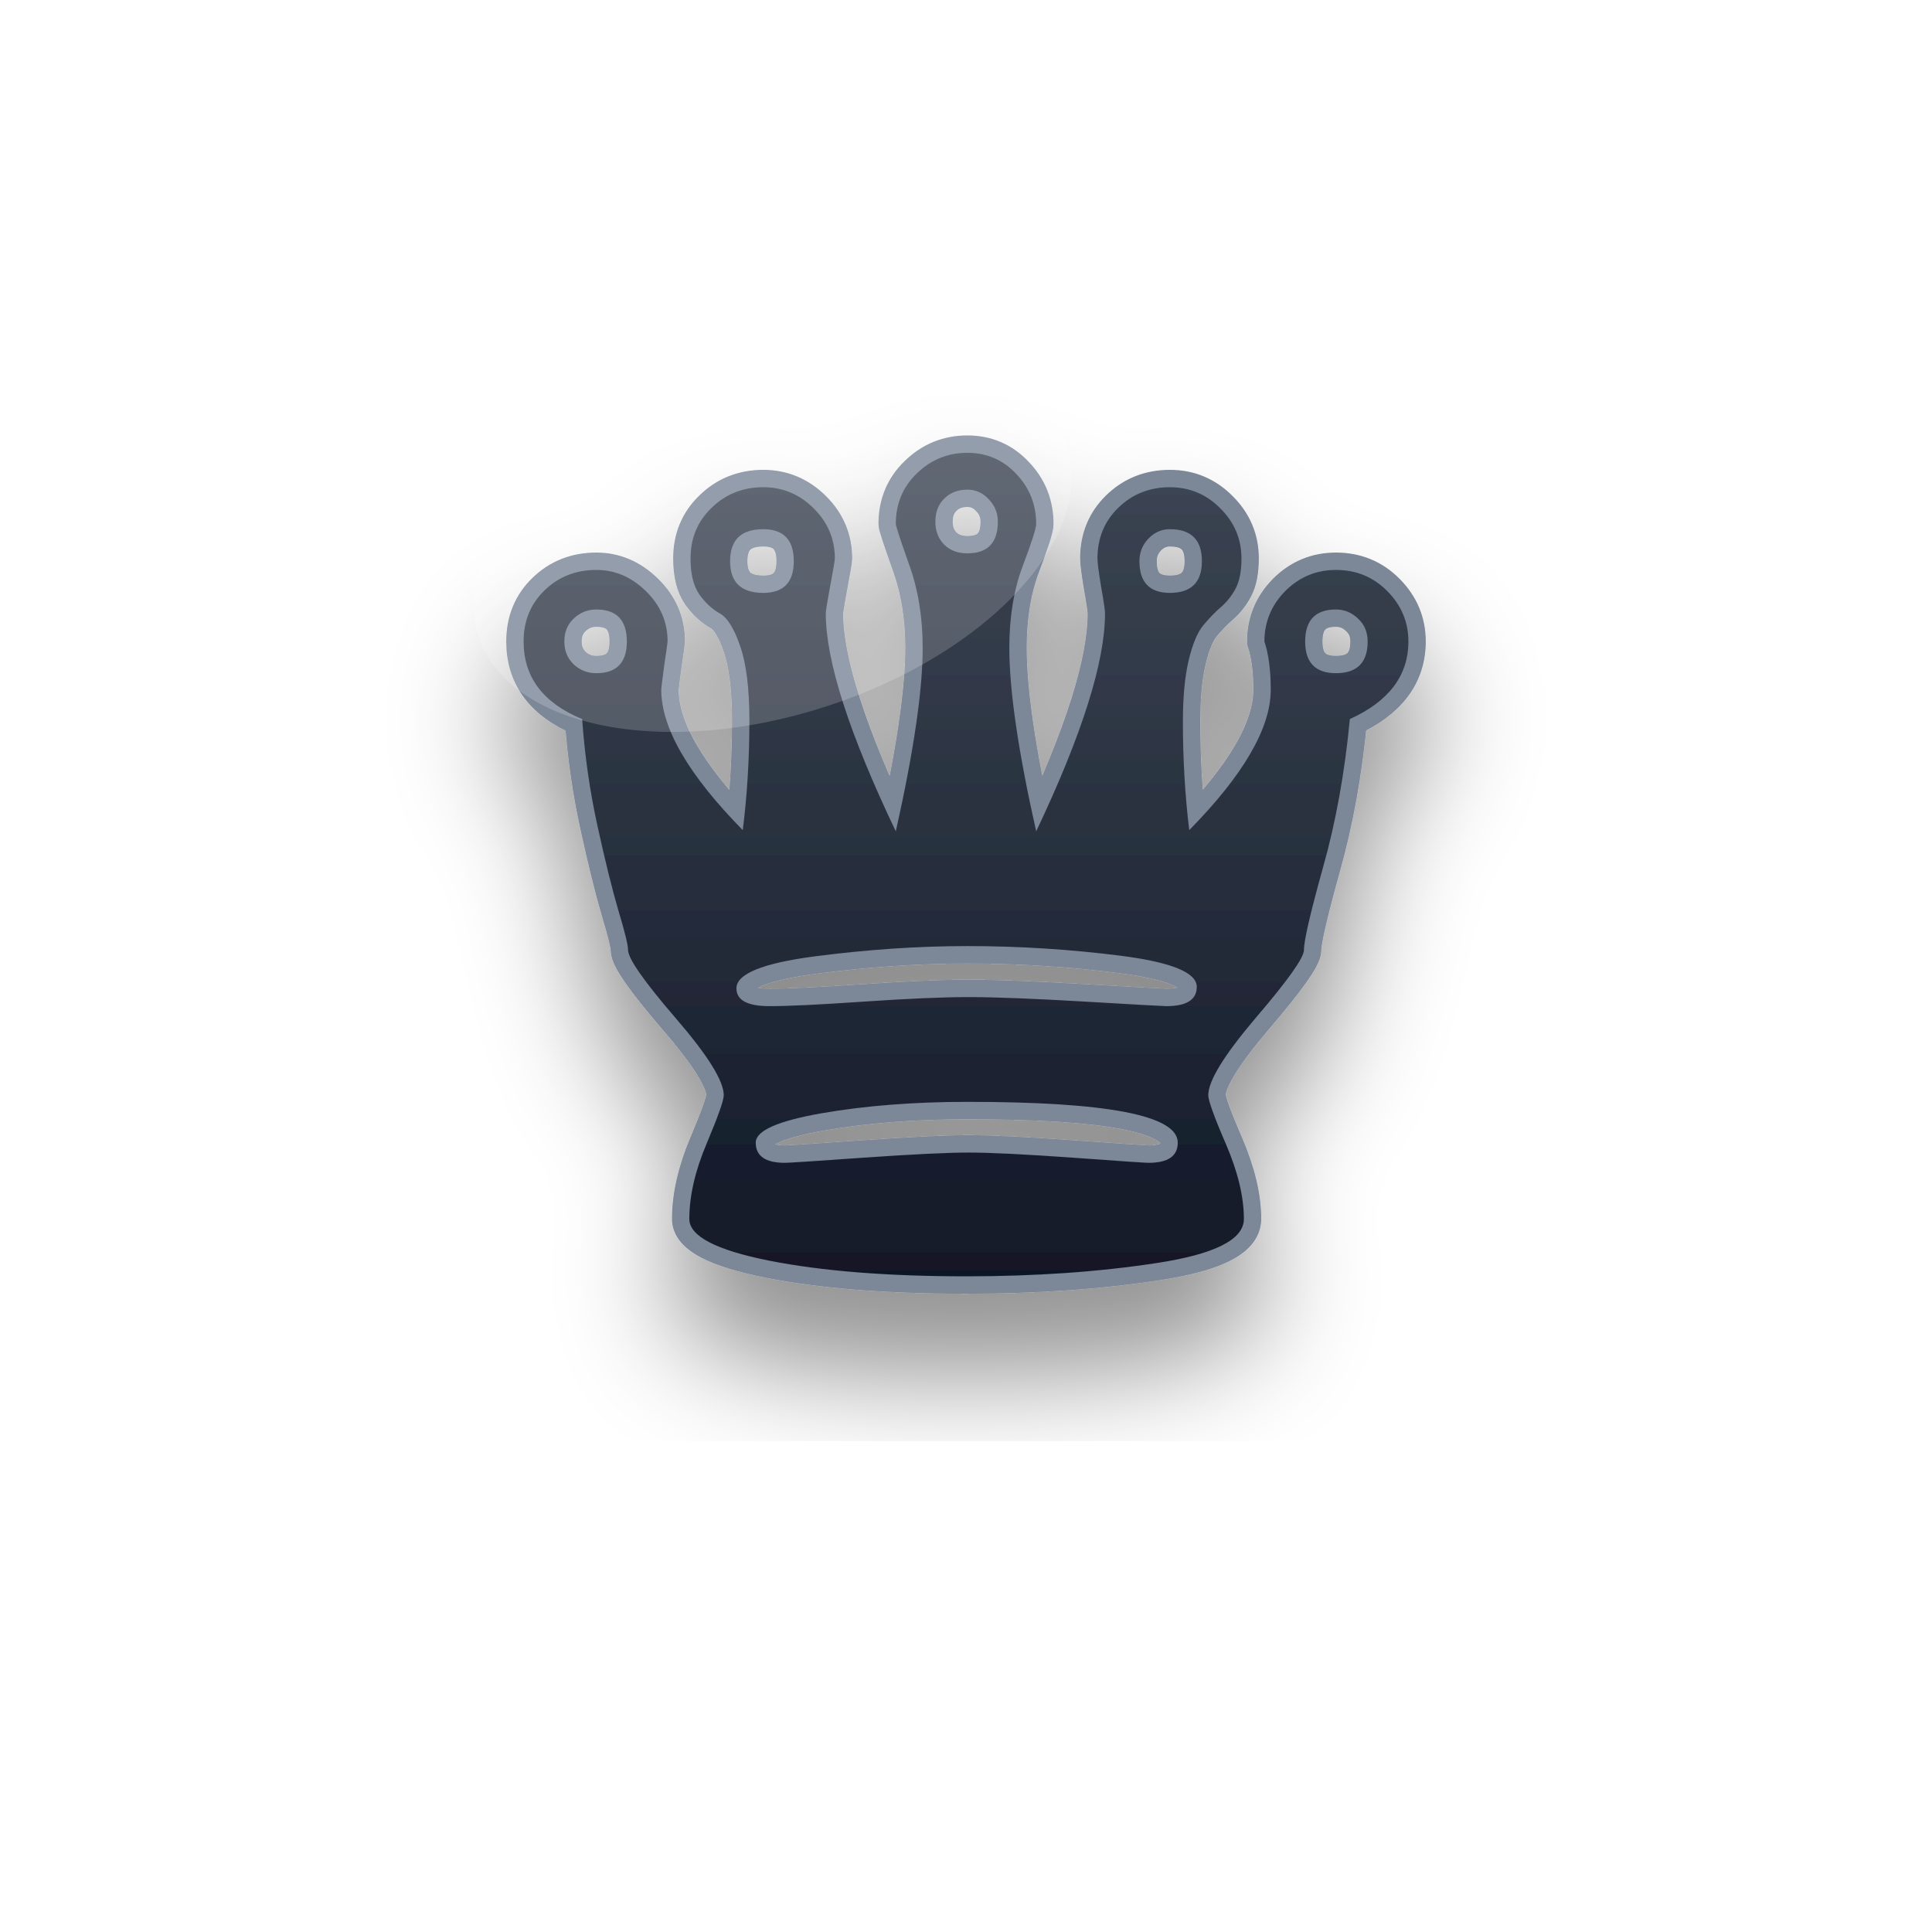
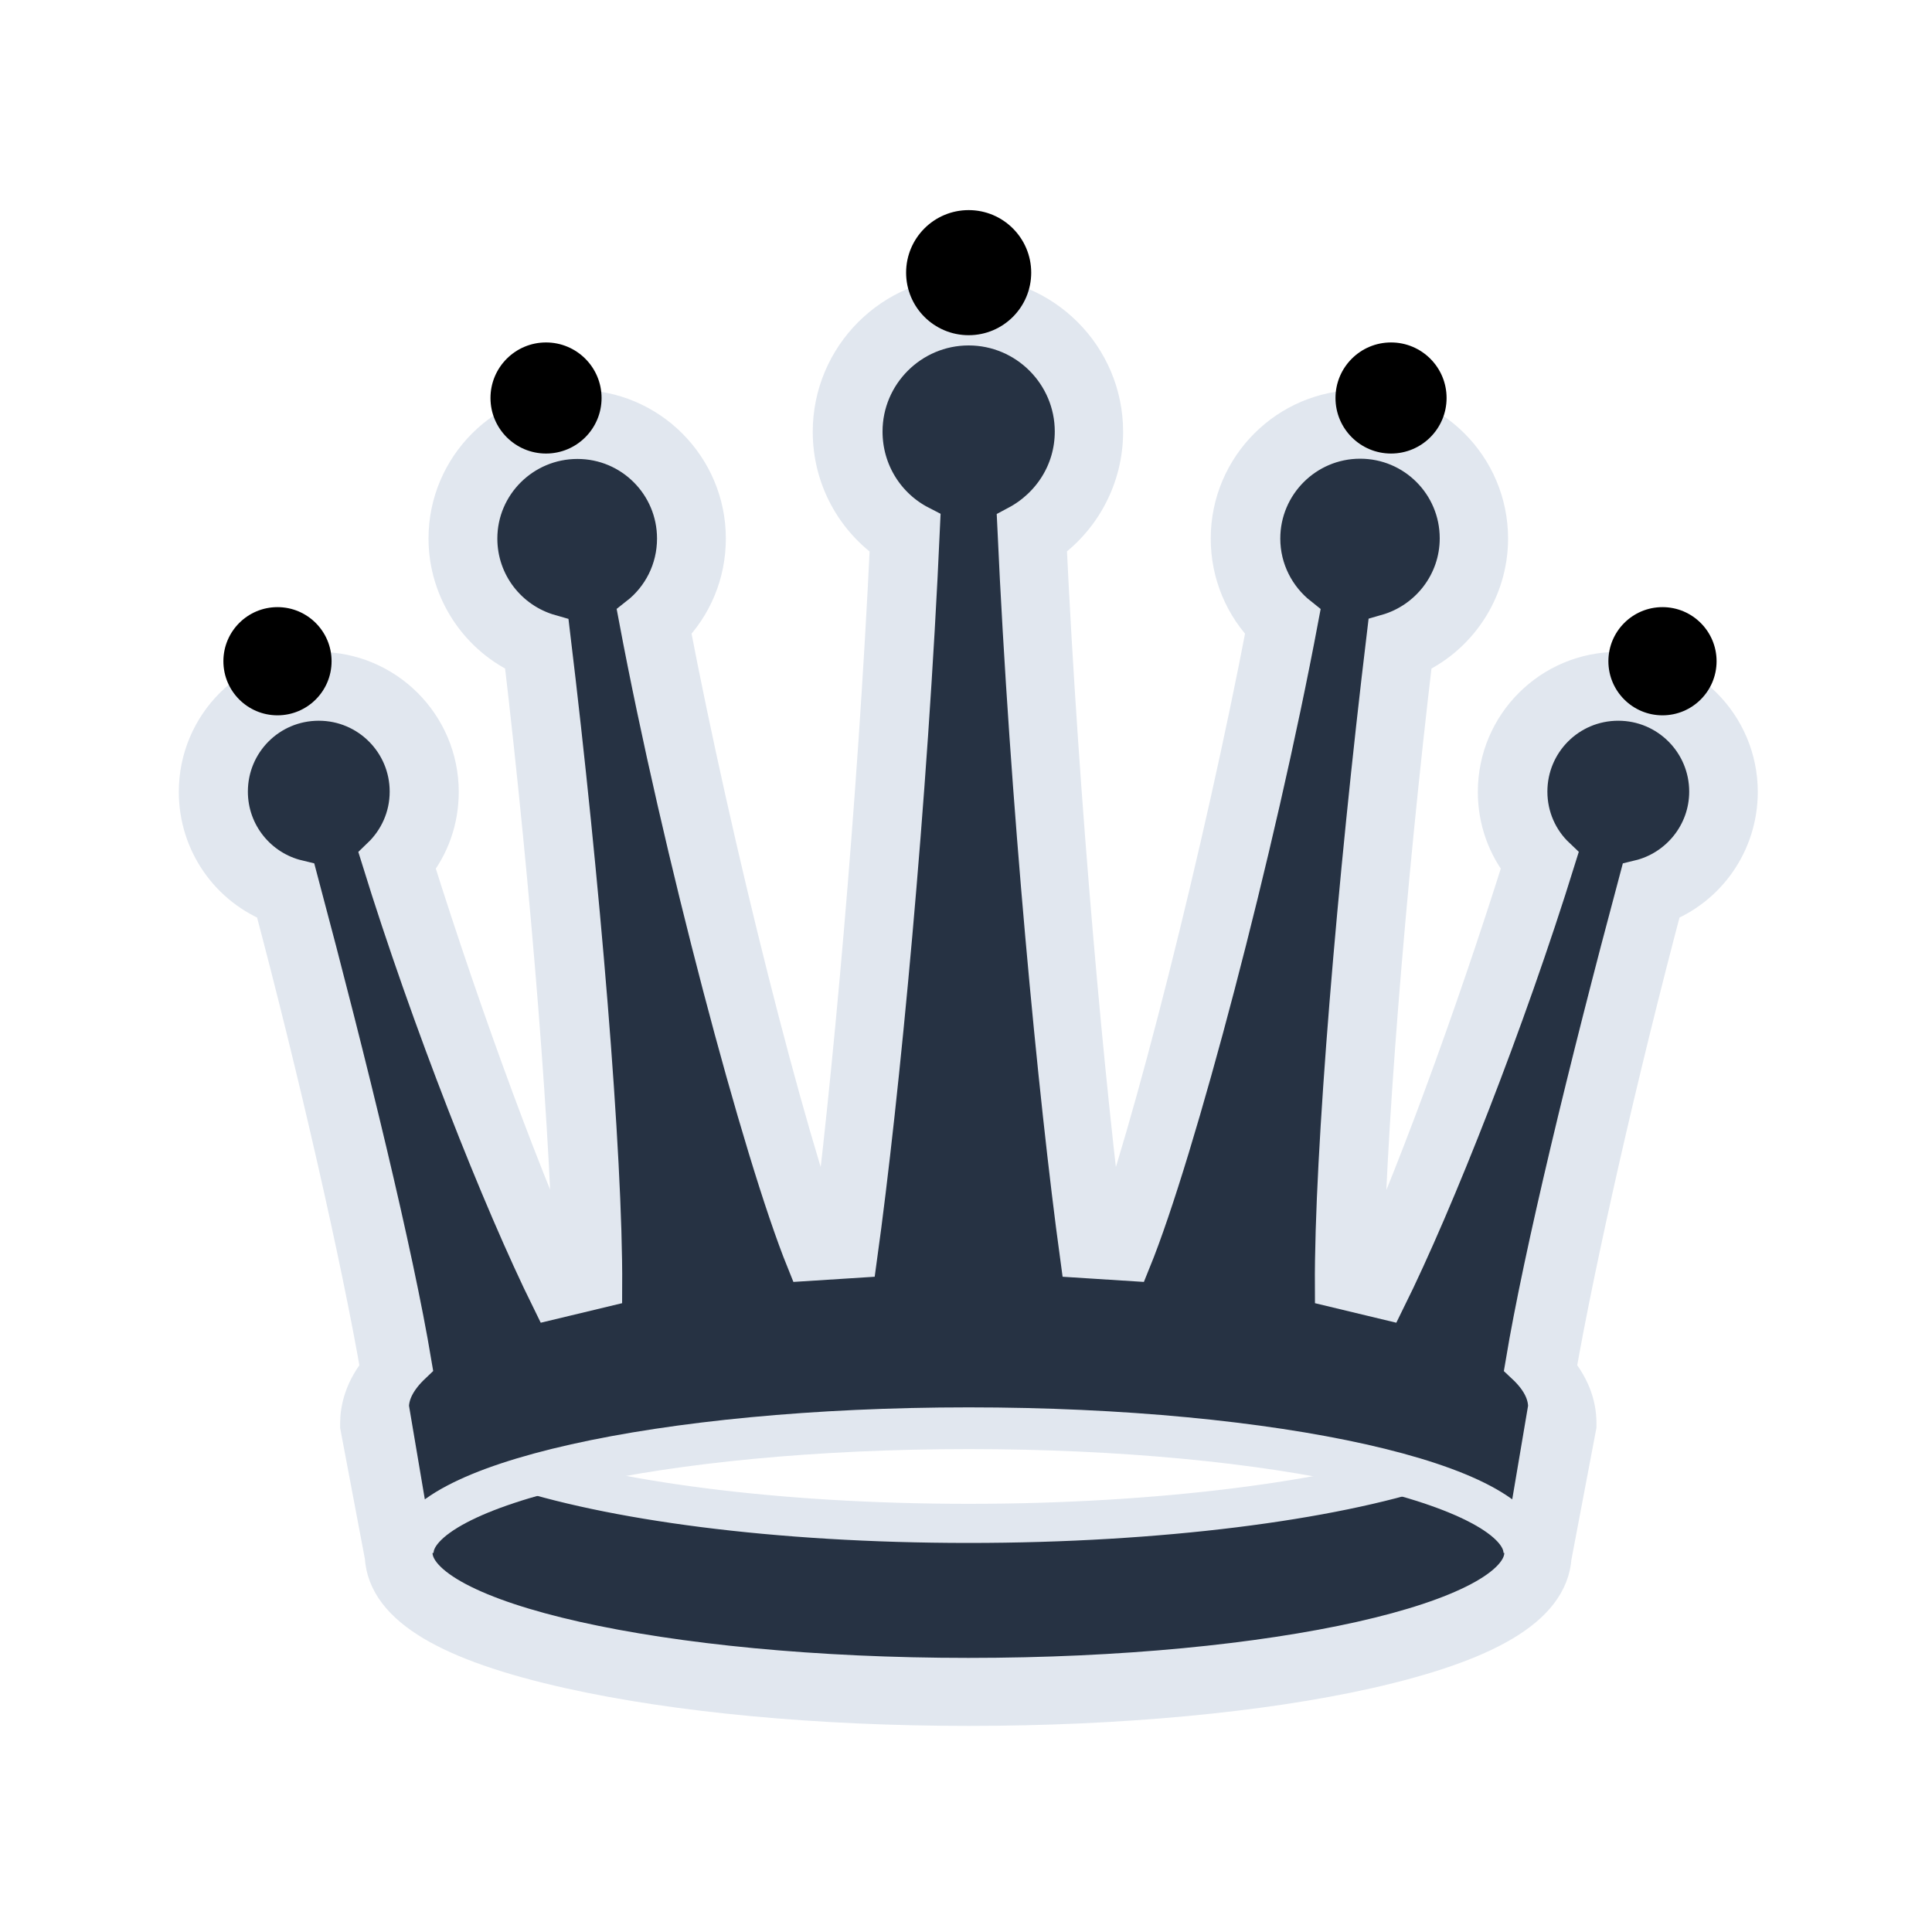
- <svg xmlns="http://www.w3.org/2000/svg" viewBox="0 0 100 100">
-   <defs>
-     <linearGradient id="g" x1="0" x2="0" y1="0" y2="1">
-       <stop offset="0%" stop-color="#3d4654" />
-       <stop offset="100%" stop-color="#111827" />
-     </linearGradient>
-     <filter id="shadow" x="-20%" y="-20%" width="140%" height="140%">
-       <feDropShadow dx="0" dy="4" stdDeviation="3" flood-color="#000000" flood-opacity="0.45" />
-     </filter>
-   </defs>
-   <circle cx="50" cy="50" r="46" fill="rgba(255,255,255,0.03)" />
-   <text x="50" y="66" text-anchor="middle" font-size="66" font-family="Georgia, 'Times New Roman', serif" fill="url(#g)" stroke="#7b8798" stroke-width="1.8" paint-order="stroke" filter="url(#shadow)">♛</text>
-   <ellipse cx="40" cy="28" rx="16" ry="9" fill="rgba(255,255,255,0.18)" transform="rotate(-18 40 28)" />
+ <svg xmlns="http://www.w3.org/2000/svg" version="1.1" id="Layer_1" x="0px" y="0px" width="800px" height="800px" viewBox="0 0 800 800" style="enable-background:new 0 0 800 800;" xml:space="preserve">
+   <g id="white_queen">
+     <path id="silhouette" style="fill:#263243;stroke:#e1e7ef;stroke-width:20.52;stroke-miterlimit:10;" d="M401.1,704.4   c-62,0-120.5-5.5-164.8-15.4c-49.6-11.1-74.1-25.8-75-44.7l-10.2-54v-0.9c0-5.4,1.6-13.2,8.6-21.4c-8-46.5-25.9-125.2-44.6-195.5   c-18.4-6.9-30.8-24.5-30.8-44.6c0-26.4,21.4-47.7,47.7-47.7s47.7,21.4,47.7,47.7c0,11.1-3.7,21.5-10.6,29.9   c21.1,67.1,46.9,136.7,64.9,175.2l5.3-1.3c-0.5-55.3-9.1-164.3-20.6-261.6c-18.6-8-31-26.6-31-47.1c0-28.3,23-51.3,51.3-51.3   c28.3,0,51.3,23,51.3,51.3c0,13.8-5.4,26.7-15,36.3c17.9,93.5,47.7,211.6,65.3,258.9l5.4-0.3c8.6-66,19.4-184.5,24.6-294.5   c-14.9-10-23.8-26.6-23.8-44.6c0-29.8,24.2-54,54-54c29.8,0,54,24.2,54,54c0,18-8.9,34.6-23.5,44.6c5.2,110.1,16,228.5,24.6,294.5   l5.4,0.3c17.6-47.3,47.4-165.3,65.3-258.9c-9.6-9.6-15-22.5-15-36.3c0-28.3,23-51.3,51.3-51.3s51.3,23,51.3,51.3   c0,20.6-12.4,39.1-31,47.1c-11.6,97.3-20.2,206.3-20.6,261.6l5.3,1.3c18-38.4,43.8-108.1,64.9-175.2c-6.9-8.4-10.6-18.9-10.6-29.9   c0-26.4,21.4-47.7,47.7-47.7s47.7,21.4,47.7,47.7c0,20.1-12.4,37.7-30.8,44.6c-18.7,70.3-36.5,148.9-44.6,195.5   c5.7,6.7,8.6,13.8,8.6,21.3v0.9l-10.3,54.3c-1.2,18.9-25.7,33.5-75,44.6C521.7,698.9,463.2,704.4,401.1,704.4z M211.7,613.7   c1.4,3,13.7,12.4,54.6,20.3c36.5,7,84.2,11,134.6,11c50.3,0,98.2-3.9,134.6-11c40.9-8,53.4-17.3,54.6-20.3   c-1.4-3-13.7-12.4-54.6-20.3c-36.5-7-84.2-11-134.6-11c-50.3,0-98.2,3.9-134.6,11C225.5,601.3,213.2,610.7,211.7,613.7z" />
+     <path id="back" style="fill:#263243;stroke:#e1e7ef;stroke-width:16.2;stroke-miterlimit:10;" d="M592.9,607.6   c-41.8,13.8-112.3,23.2-191.8,23.2c-80.4,0-148.9-9.5-190.6-23.5C197,610.8,171,628.4,171,643c0,28.5,103,51.6,230,51.6   c127,0,230-23.1,230-51.6C631.1,628.8,606.6,611.3,592.9,607.6z" />
+     <path id="front" style="fill:#263243;stroke:#e1e7ef;stroke-width:17.28;stroke-miterlimit:10;" d="M401.1,591.4   c127.1,0,230.1,23.1,230.1,51.6l10.2-60.3c0-6.3-3.2-12.3-9.4-18.1c7.5-44.9,26.1-121.9,47-199.9c16.6-4,29.1-19,29.1-36.9   c0-21-17-38-38-38c-21.1,0-38,17-38,38c0,10.8,4.5,20.6,11.8,27.5c-20.8,67-50.1,141.4-70.4,182.4l-20.4-4.9   c-0.3-54.2,9.2-167.8,21.5-269.9c17.4-5,30.2-21,30.2-40c0-23-18.6-41.6-41.6-41.6S521.5,200,521.5,223c0,13.3,6.3,25.1,15.9,32.7   c-18,95.8-51.2,221.4-69.4,266.1l-20.4-1.3c-9.1-66.5-20.8-188.6-26-302.6c14.1-7.5,23.8-22.1,23.8-39.2   c0-24.4-19.9-44.3-44.3-44.3c-24.4,0-44.3,19.9-44.3,44.3c0,17.1,9.6,31.9,23.8,39.2c-5.1,114-16.8,236.1-26,302.6l-20.4,1.3   c-18.1-44.7-51.4-170.3-69.4-266.1c9.7-7.6,15.9-19.4,15.9-32.7c0-23-18.6-41.6-41.6-41.6S197.3,200,197.3,223   c0,19,12.7,35,30.2,40C239.8,365,249.3,478.5,249,532.8l-20.4,4.9c-20.3-41.1-49.7-115.5-70.4-182.4c7.2-6.9,11.8-16.6,11.8-27.5   c0-21-17-38-38-38c-21.1,0-38,17-38,38c0,17.9,12.4,32.9,29.1,36.9c20.8,78,39.5,155,47,199.9c-6,5.7-9.4,11.8-9.4,18.1l10.2,60.3   C170.9,614.5,274,591.4,401.1,591.4z" />
+     <g id="pearls_2_">
+       <circle cx="401.1" cy="112.9" r="25.9" />
+       <circle cx="226.1" cy="164.8" r="23" />
+       <circle cx="114.9" cy="273.8" r="22.4" />
+       <circle cx="576" cy="164.8" r="23" />
+       <circle cx="688.4" cy="273.8" r="22.4" />
+     </g>
+   </g>
</svg>
